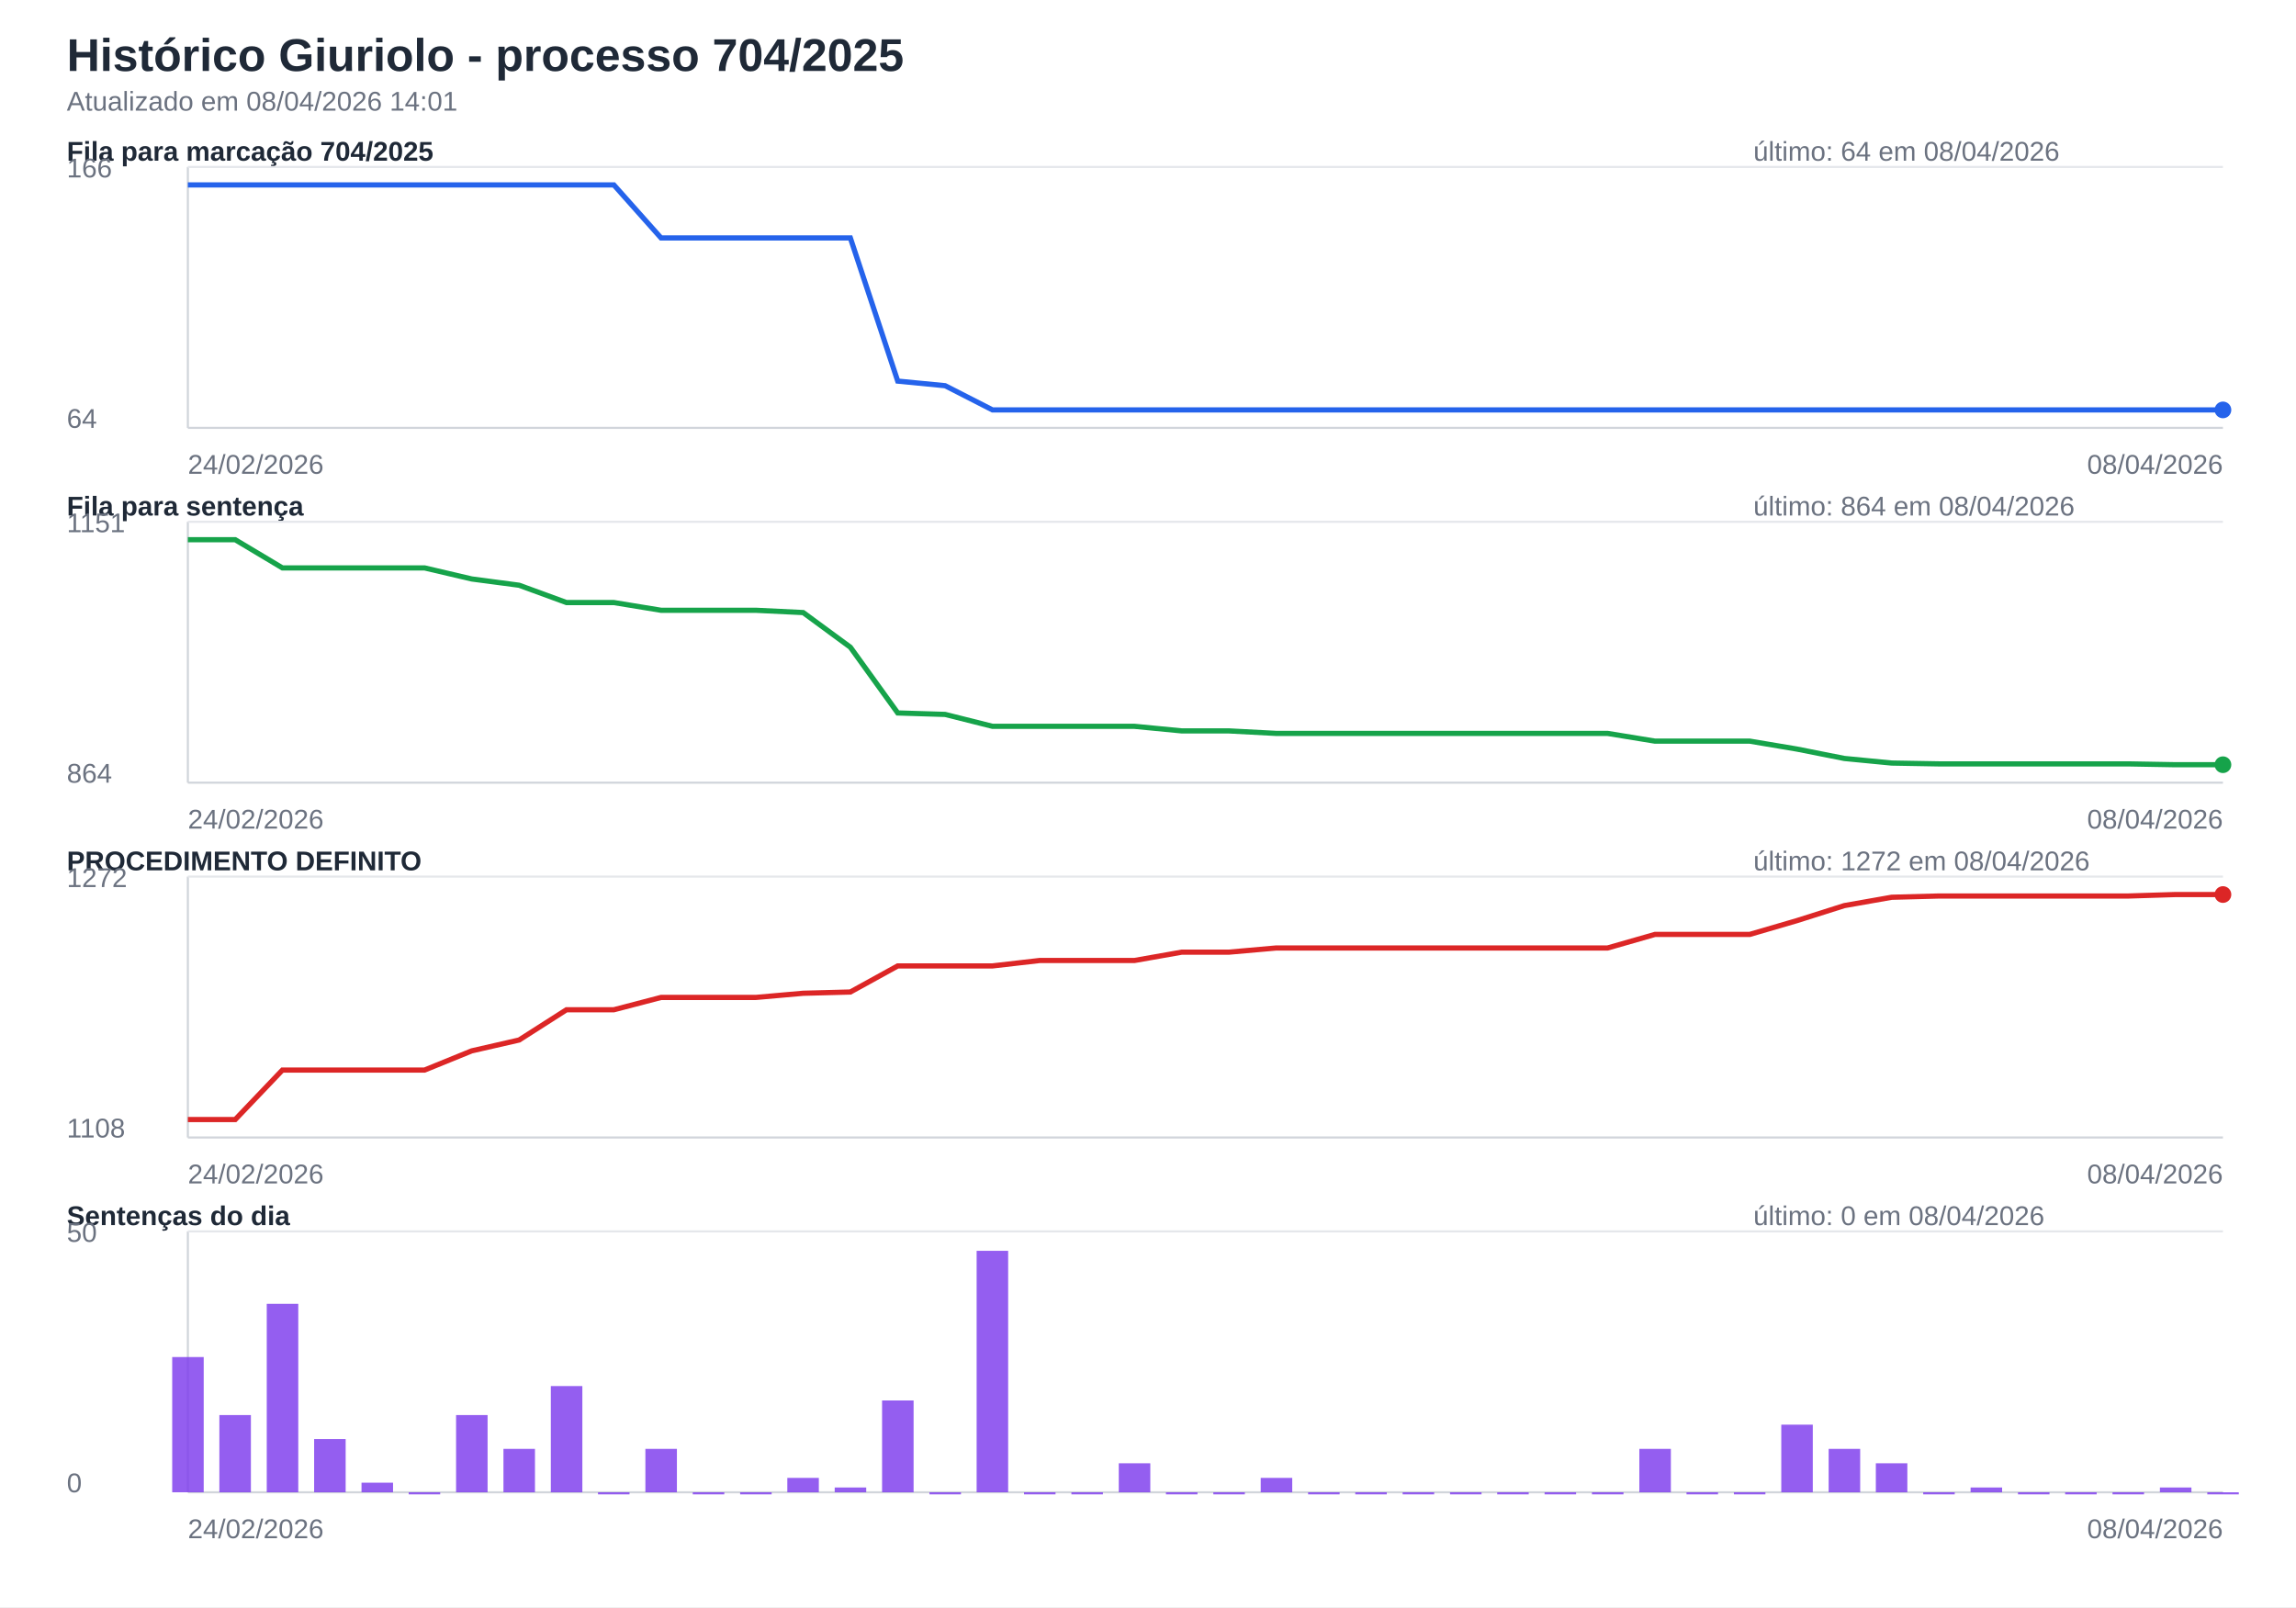
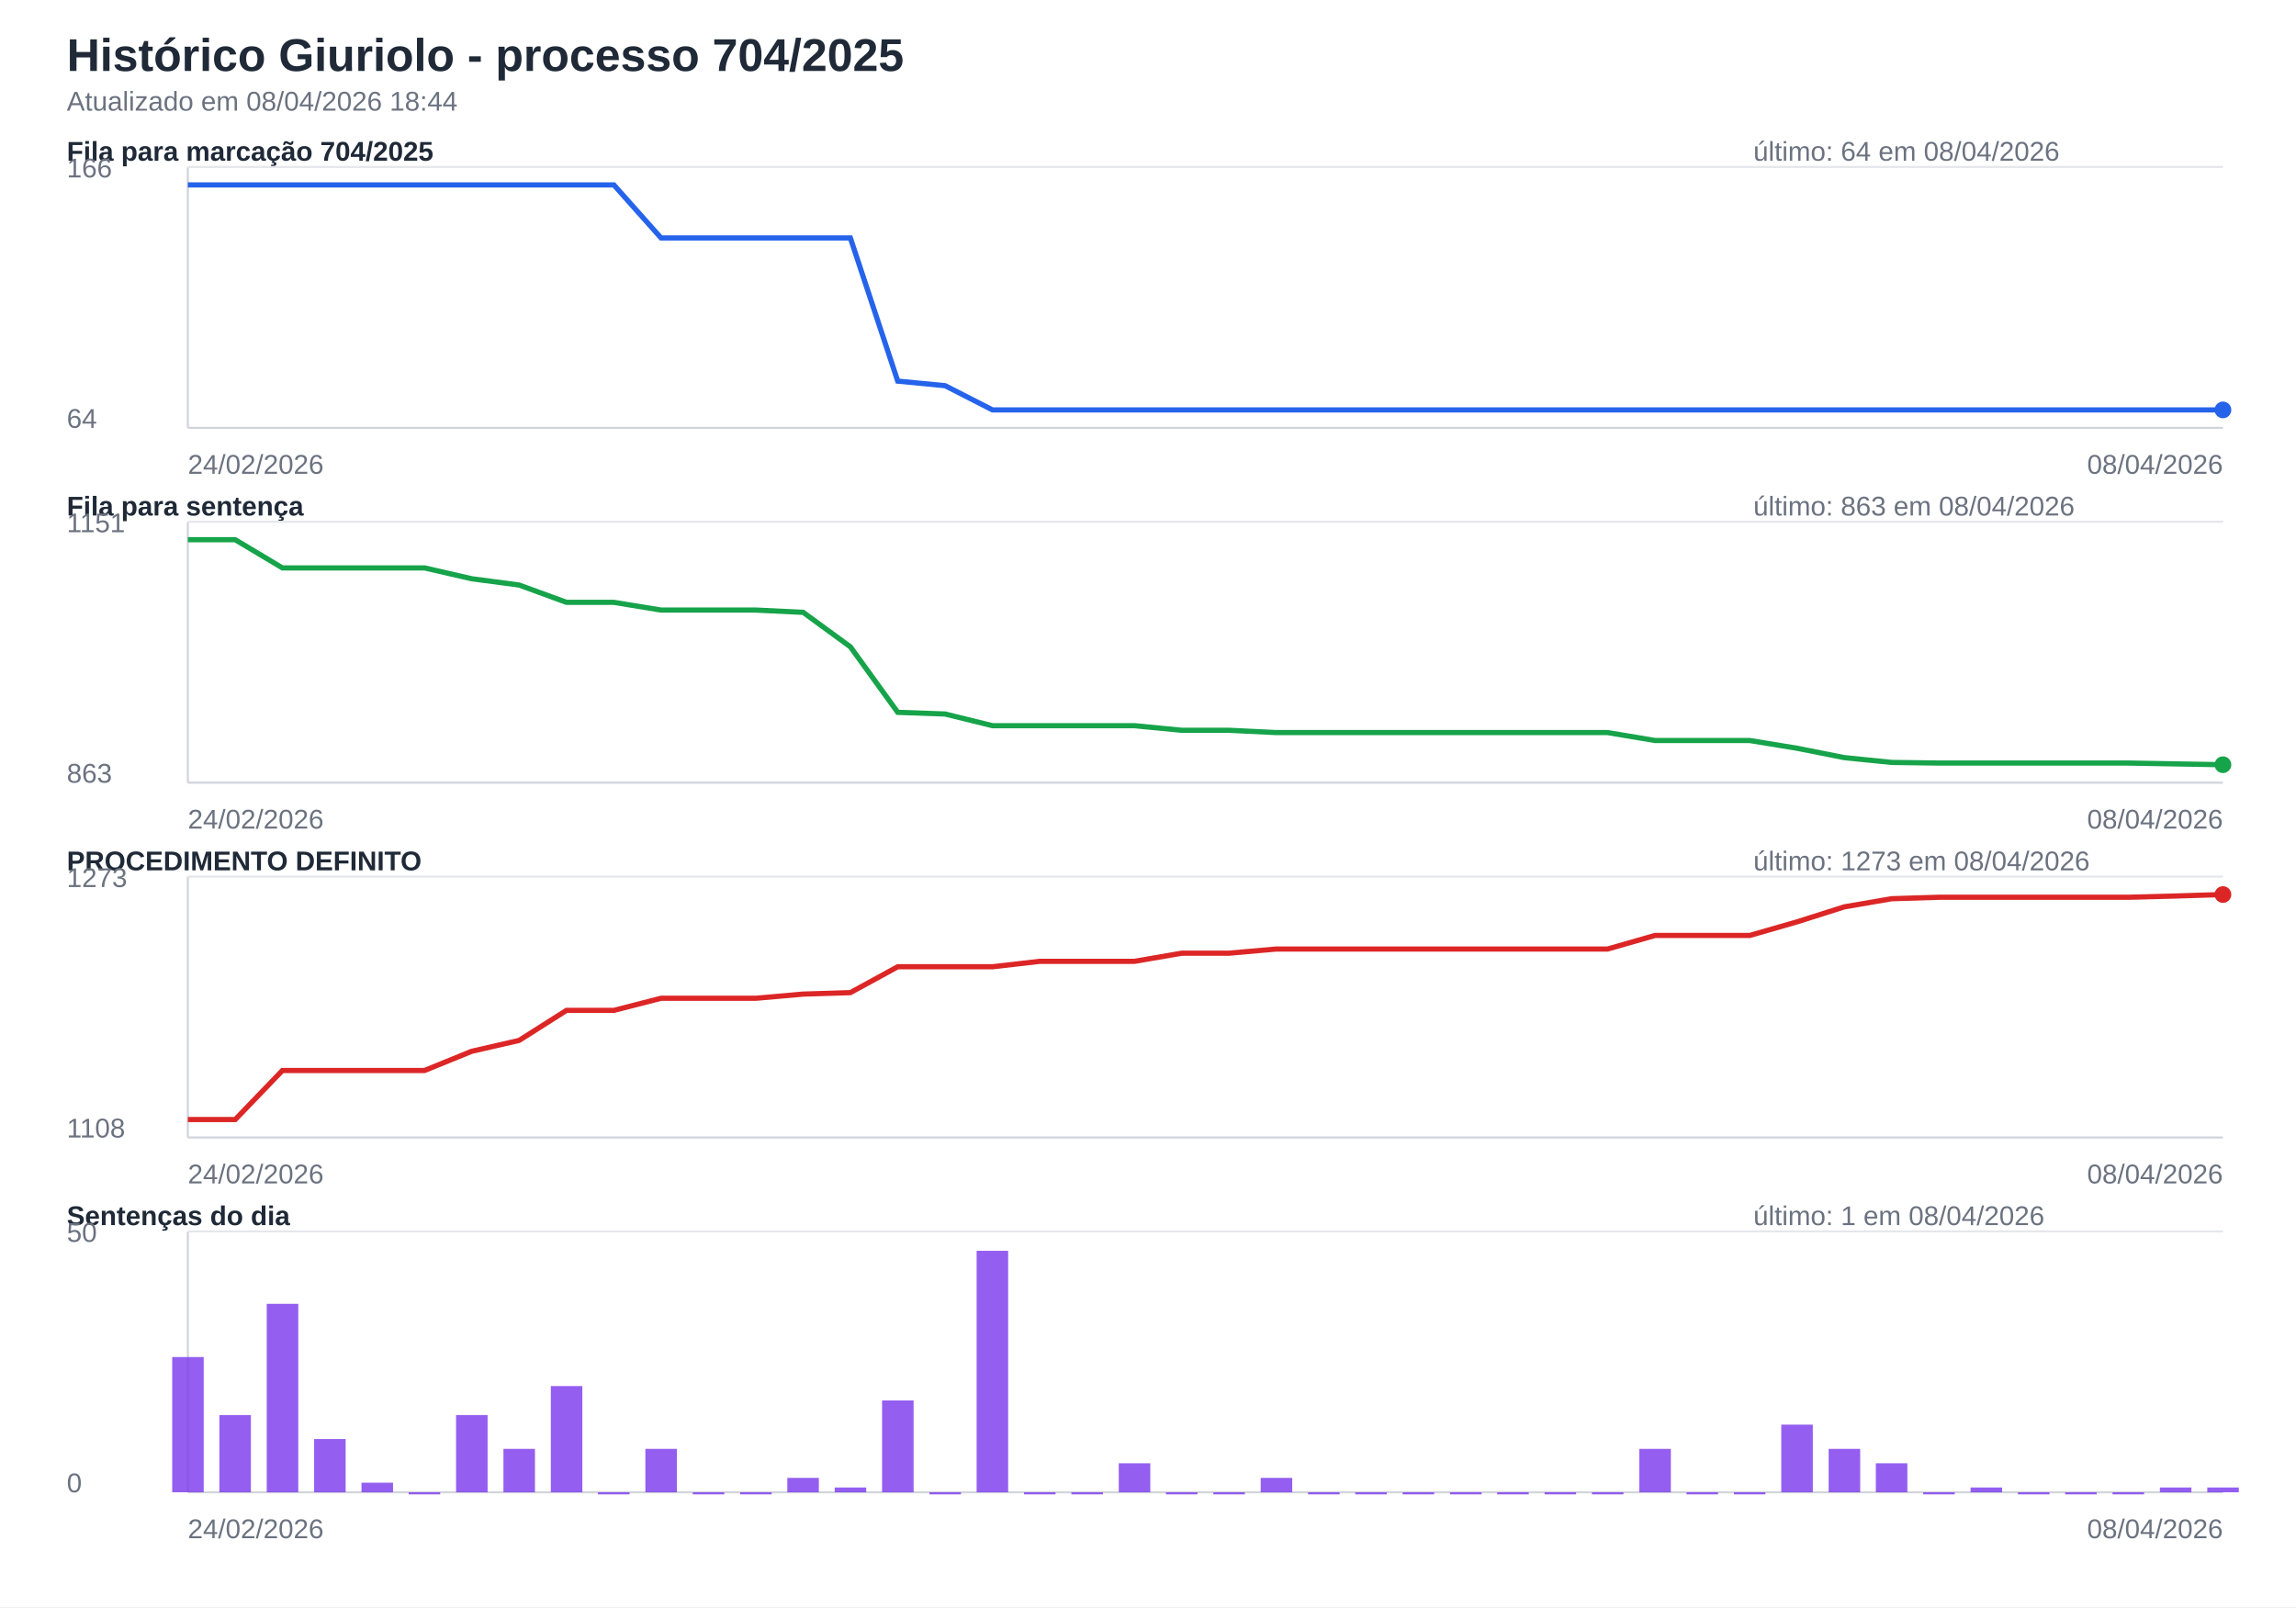
<svg xmlns="http://www.w3.org/2000/svg" width="1100" height="770" viewBox="0 0 1100 770">
  <rect width="100%" height="100%" fill="#ffffff" />
  <style>text{font-family:Segoe UI,Arial,sans-serif;font-size:13px;fill:#1f2937}.titulo{font-size:22px;font-weight:700}.sub{fill:#6b7280}.eixo{stroke:#d1d5db;stroke-width:1}.grade{stroke:#e5e7eb;stroke-width:1}.linha{fill:none;stroke-width:2.5}.barra{opacity:.82}</style>
  <text class="titulo" x="32" y="34">Histórico Giuriolo - processo 704/2025</text>
-   <text class="sub" x="32" y="53">Atualizado em 08/04/2026 14:01</text>
+   <text class="sub" x="32" y="53">Atualizado em 08/04/2026 18:44</text>
  <text x="32" y="77" font-weight="700">Fila para marcação 704/2025</text>
  <text class="sub" x="840" y="77">último: 64 em 08/04/2026</text>
  <line class="eixo" x1="90" y1="205" x2="1065" y2="205" />
  <line class="eixo" x1="90" y1="80" x2="90" y2="205" />
  <line class="grade" x1="90" y1="80" x2="1065" y2="80" />
  <text class="sub" x="32" y="85">166</text>
  <text class="sub" x="32" y="205">64</text>
  <path class="linha" stroke="#2563eb" d="M90.0,88.6 L112.7,88.6 L135.3,88.6 L158.0,88.6 L180.7,88.6 L203.4,88.6 L226.0,88.6 L248.7,88.6 L271.4,88.6 L294.1,88.6 L316.7,114.0 L339.4,114.0 L362.1,114.0 L384.8,114.0 L407.4,114.0 L430.1,182.6 L452.8,184.8 L475.5,196.4 L498.1,196.4 L520.8,196.4 L543.5,196.4 L566.2,196.4 L588.8,196.4 L611.5,196.4 L634.2,196.4 L656.9,196.4 L679.5,196.4 L702.2,196.4 L724.9,196.4 L747.6,196.4 L770.2,196.4 L792.9,196.4 L815.6,196.4 L838.3,196.4 L860.9,196.4 L883.6,196.4 L906.3,196.4 L929.0,196.4 L951.6,196.4 L974.3,196.4 L997.0,196.4 L1019.7,196.4 L1042.3,196.4 L1065.0,196.4" />
  <circle cx="1065.0" cy="196.4" r="4" fill="#2563eb" />
  <text class="sub" x="90" y="227">24/02/2026</text>
  <text class="sub" text-anchor="end" x="1065" y="227">08/04/2026</text>
  <text x="32" y="247" font-weight="700">Fila para sentença</text>
-   <text class="sub" x="840" y="247">último: 864 em 08/04/2026</text>
+   <text class="sub" x="840" y="247">último: 863 em 08/04/2026</text>
  <line class="eixo" x1="90" y1="375" x2="1065" y2="375" />
  <line class="eixo" x1="90" y1="250" x2="90" y2="375" />
  <line class="grade" x1="90" y1="250" x2="1065" y2="250" />
  <text class="sub" x="32" y="255">1151</text>
-   <text class="sub" x="32" y="375">864</text>
-   <path class="linha" stroke="#16a34a" d="M90.0,258.6 L112.7,258.6 L135.3,272.1 L158.0,272.1 L180.7,272.1 L203.4,272.1 L226.0,277.4 L248.7,280.4 L271.4,288.7 L294.1,288.7 L316.7,292.4 L339.4,292.4 L362.1,292.4 L384.8,293.5 L407.4,310.1 L430.1,341.6 L452.8,342.3 L475.5,348.0 L498.1,348.0 L520.8,348.0 L543.5,348.0 L566.2,350.2 L588.8,350.2 L611.5,351.4 L634.2,351.4 L656.9,351.4 L679.5,351.4 L702.2,351.4 L724.9,351.4 L747.6,351.4 L770.2,351.4 L792.9,355.1 L815.6,355.1 L838.3,355.1 L860.9,358.9 L883.6,363.4 L906.3,365.6 L929.0,366.0 L951.6,366.0 L974.3,366.0 L997.0,366.0 L1019.7,366.0 L1042.3,366.4 L1065.0,366.4" />
+   <text class="sub" x="32" y="375">863</text>
+   <path class="linha" stroke="#16a34a" d="M90.0,258.6 L112.7,258.6 L135.3,272.1 L158.0,272.1 L180.7,272.1 L203.4,272.1 L226.0,277.3 L248.7,280.3 L271.4,288.6 L294.1,288.6 L316.7,292.3 L339.4,292.3 L362.1,292.3 L384.8,293.4 L407.4,309.9 L430.1,341.3 L452.8,342.1 L475.5,347.7 L498.1,347.7 L520.8,347.7 L543.5,347.7 L566.2,349.9 L588.8,349.9 L611.5,351.0 L634.2,351.0 L656.9,351.0 L679.5,351.0 L702.2,351.0 L724.9,351.0 L747.6,351.0 L770.2,351.0 L792.9,354.8 L815.6,354.8 L838.3,354.8 L860.9,358.5 L883.6,363.0 L906.3,365.3 L929.0,365.6 L951.6,365.6 L974.3,365.6 L997.0,365.6 L1019.7,365.6 L1042.3,366.0 L1065.0,366.4" />
  <circle cx="1065.0" cy="366.4" r="4" fill="#16a34a" />
  <text class="sub" x="90" y="397">24/02/2026</text>
  <text class="sub" text-anchor="end" x="1065" y="397">08/04/2026</text>
  <text x="32" y="417" font-weight="700">PROCEDIMENTO DEFINITO</text>
-   <text class="sub" x="840" y="417">último: 1272 em 08/04/2026</text>
+   <text class="sub" x="840" y="417">último: 1273 em 08/04/2026</text>
  <line class="eixo" x1="90" y1="545" x2="1065" y2="545" />
  <line class="eixo" x1="90" y1="420" x2="90" y2="545" />
  <line class="grade" x1="90" y1="420" x2="1065" y2="420" />
-   <text class="sub" x="32" y="425">1272</text>
+   <text class="sub" x="32" y="425">1273</text>
  <text class="sub" x="32" y="545">1108</text>
-   <path class="linha" stroke="#dc2626" d="M90.0,536.4 L112.7,536.4 L135.3,512.7 L158.0,512.7 L180.7,512.7 L203.4,512.7 L226.0,503.5 L248.7,498.3 L271.4,483.8 L294.1,483.8 L316.7,477.9 L339.4,477.9 L362.1,477.9 L384.8,475.9 L407.4,475.3 L430.1,462.8 L452.8,462.8 L475.5,462.8 L498.1,460.2 L520.8,460.2 L543.5,460.2 L566.2,456.2 L588.8,456.2 L611.5,454.2 L634.2,454.2 L656.9,454.2 L679.5,454.2 L702.2,454.2 L724.9,454.2 L747.6,454.2 L770.2,454.2 L792.9,447.7 L815.6,447.7 L838.3,447.7 L860.9,441.1 L883.6,433.9 L906.3,429.9 L929.0,429.3 L951.6,429.3 L974.3,429.3 L997.0,429.3 L1019.7,429.3 L1042.3,428.6 L1065.0,428.6" />
+   <path class="linha" stroke="#dc2626" d="M90.0,536.4 L112.7,536.4 L135.3,512.9 L158.0,512.9 L180.7,512.9 L203.4,512.9 L226.0,503.7 L248.7,498.5 L271.4,484.1 L294.1,484.1 L316.7,478.3 L339.4,478.3 L362.1,478.3 L384.8,476.3 L407.4,475.6 L430.1,463.2 L452.8,463.2 L475.5,463.2 L498.1,460.6 L520.8,460.6 L543.5,460.6 L566.2,456.7 L588.8,456.7 L611.5,454.7 L634.2,454.7 L656.9,454.7 L679.5,454.7 L702.2,454.7 L724.9,454.7 L747.6,454.7 L770.2,454.7 L792.9,448.2 L815.6,448.2 L838.3,448.2 L860.9,441.7 L883.6,434.5 L906.3,430.6 L929.0,429.9 L951.6,429.9 L974.3,429.9 L997.0,429.9 L1019.7,429.9 L1042.3,429.3 L1065.0,428.6" />
  <circle cx="1065.0" cy="428.6" r="4" fill="#dc2626" />
  <text class="sub" x="90" y="567">24/02/2026</text>
  <text class="sub" text-anchor="end" x="1065" y="567">08/04/2026</text>
  <text x="32" y="587" font-weight="700">Sentenças do dia</text>
-   <text class="sub" x="840" y="587">último: 0 em 08/04/2026</text>
+   <text class="sub" x="840" y="587">último: 1 em 08/04/2026</text>
  <line class="eixo" x1="90" y1="715" x2="1065" y2="715" />
  <line class="eixo" x1="90" y1="590" x2="90" y2="715" />
  <line class="grade" x1="90" y1="590" x2="1065" y2="590" />
  <text class="sub" x="32" y="595">50</text>
  <text class="sub" x="32" y="715">0</text>
  <rect class="barra" x="82.5" y="650.2" width="15.1" height="64.8" fill="#7c3aed" />
  <rect class="barra" x="105.1" y="678.0" width="15.1" height="37.0" fill="#7c3aed" />
  <rect class="barra" x="127.8" y="624.7" width="15.1" height="90.3" fill="#7c3aed" />
  <rect class="barra" x="150.5" y="689.5" width="15.1" height="25.5" fill="#7c3aed" />
  <rect class="barra" x="173.2" y="710.4" width="15.1" height="4.6" fill="#7c3aed" />
  <rect class="barra" x="195.8" y="715.0" width="15.1" height="1.0" fill="#7c3aed" />
  <rect class="barra" x="218.5" y="678.0" width="15.1" height="37.0" fill="#7c3aed" />
  <rect class="barra" x="241.2" y="694.2" width="15.1" height="20.8" fill="#7c3aed" />
  <rect class="barra" x="263.9" y="664.1" width="15.1" height="50.9" fill="#7c3aed" />
  <rect class="barra" x="286.5" y="715.0" width="15.1" height="1.0" fill="#7c3aed" />
  <rect class="barra" x="309.2" y="694.2" width="15.1" height="20.8" fill="#7c3aed" />
  <rect class="barra" x="331.9" y="715.0" width="15.1" height="1.0" fill="#7c3aed" />
  <rect class="barra" x="354.6" y="715.0" width="15.1" height="1.0" fill="#7c3aed" />
  <rect class="barra" x="377.2" y="708.1" width="15.1" height="6.9" fill="#7c3aed" />
  <rect class="barra" x="399.9" y="712.7" width="15.1" height="2.3" fill="#7c3aed" />
  <rect class="barra" x="422.6" y="671.0" width="15.1" height="44.0" fill="#7c3aed" />
  <rect class="barra" x="445.3" y="715.0" width="15.1" height="1.0" fill="#7c3aed" />
  <rect class="barra" x="467.9" y="599.3" width="15.1" height="115.7" fill="#7c3aed" />
  <rect class="barra" x="490.6" y="715.0" width="15.1" height="1.0" fill="#7c3aed" />
  <rect class="barra" x="513.3" y="715.0" width="15.1" height="1.0" fill="#7c3aed" />
  <rect class="barra" x="536.0" y="701.1" width="15.1" height="13.9" fill="#7c3aed" />
  <rect class="barra" x="558.6" y="715.0" width="15.1" height="1.0" fill="#7c3aed" />
  <rect class="barra" x="581.3" y="715.0" width="15.1" height="1.0" fill="#7c3aed" />
  <rect class="barra" x="604.0" y="708.1" width="15.1" height="6.9" fill="#7c3aed" />
  <rect class="barra" x="626.7" y="715.0" width="15.1" height="1.0" fill="#7c3aed" />
  <rect class="barra" x="649.3" y="715.0" width="15.1" height="1.0" fill="#7c3aed" />
  <rect class="barra" x="672.0" y="715.0" width="15.1" height="1.0" fill="#7c3aed" />
  <rect class="barra" x="694.7" y="715.0" width="15.1" height="1.0" fill="#7c3aed" />
  <rect class="barra" x="717.3" y="715.0" width="15.1" height="1.0" fill="#7c3aed" />
  <rect class="barra" x="740.0" y="715.0" width="15.1" height="1.0" fill="#7c3aed" />
  <rect class="barra" x="762.7" y="715.0" width="15.1" height="1.0" fill="#7c3aed" />
  <rect class="barra" x="785.4" y="694.2" width="15.1" height="20.8" fill="#7c3aed" />
  <rect class="barra" x="808.0" y="715.0" width="15.1" height="1.0" fill="#7c3aed" />
  <rect class="barra" x="830.7" y="715.0" width="15.1" height="1.0" fill="#7c3aed" />
  <rect class="barra" x="853.4" y="682.6" width="15.1" height="32.4" fill="#7c3aed" />
  <rect class="barra" x="876.1" y="694.2" width="15.1" height="20.8" fill="#7c3aed" />
  <rect class="barra" x="898.7" y="701.1" width="15.1" height="13.9" fill="#7c3aed" />
  <rect class="barra" x="921.4" y="715.0" width="15.1" height="1.0" fill="#7c3aed" />
  <rect class="barra" x="944.1" y="712.7" width="15.1" height="2.3" fill="#7c3aed" />
  <rect class="barra" x="966.8" y="715.0" width="15.1" height="1.0" fill="#7c3aed" />
  <rect class="barra" x="989.4" y="715.0" width="15.1" height="1.0" fill="#7c3aed" />
  <rect class="barra" x="1012.1" y="715.0" width="15.1" height="1.0" fill="#7c3aed" />
  <rect class="barra" x="1034.8" y="712.7" width="15.1" height="2.3" fill="#7c3aed" />
-   <rect class="barra" x="1057.5" y="715.0" width="15.1" height="1.0" fill="#7c3aed" />
+   <rect class="barra" x="1057.5" y="712.7" width="15.1" height="2.3" fill="#7c3aed" />
  <text class="sub" x="90" y="737">24/02/2026</text>
  <text class="sub" text-anchor="end" x="1065" y="737">08/04/2026</text>
</svg>
